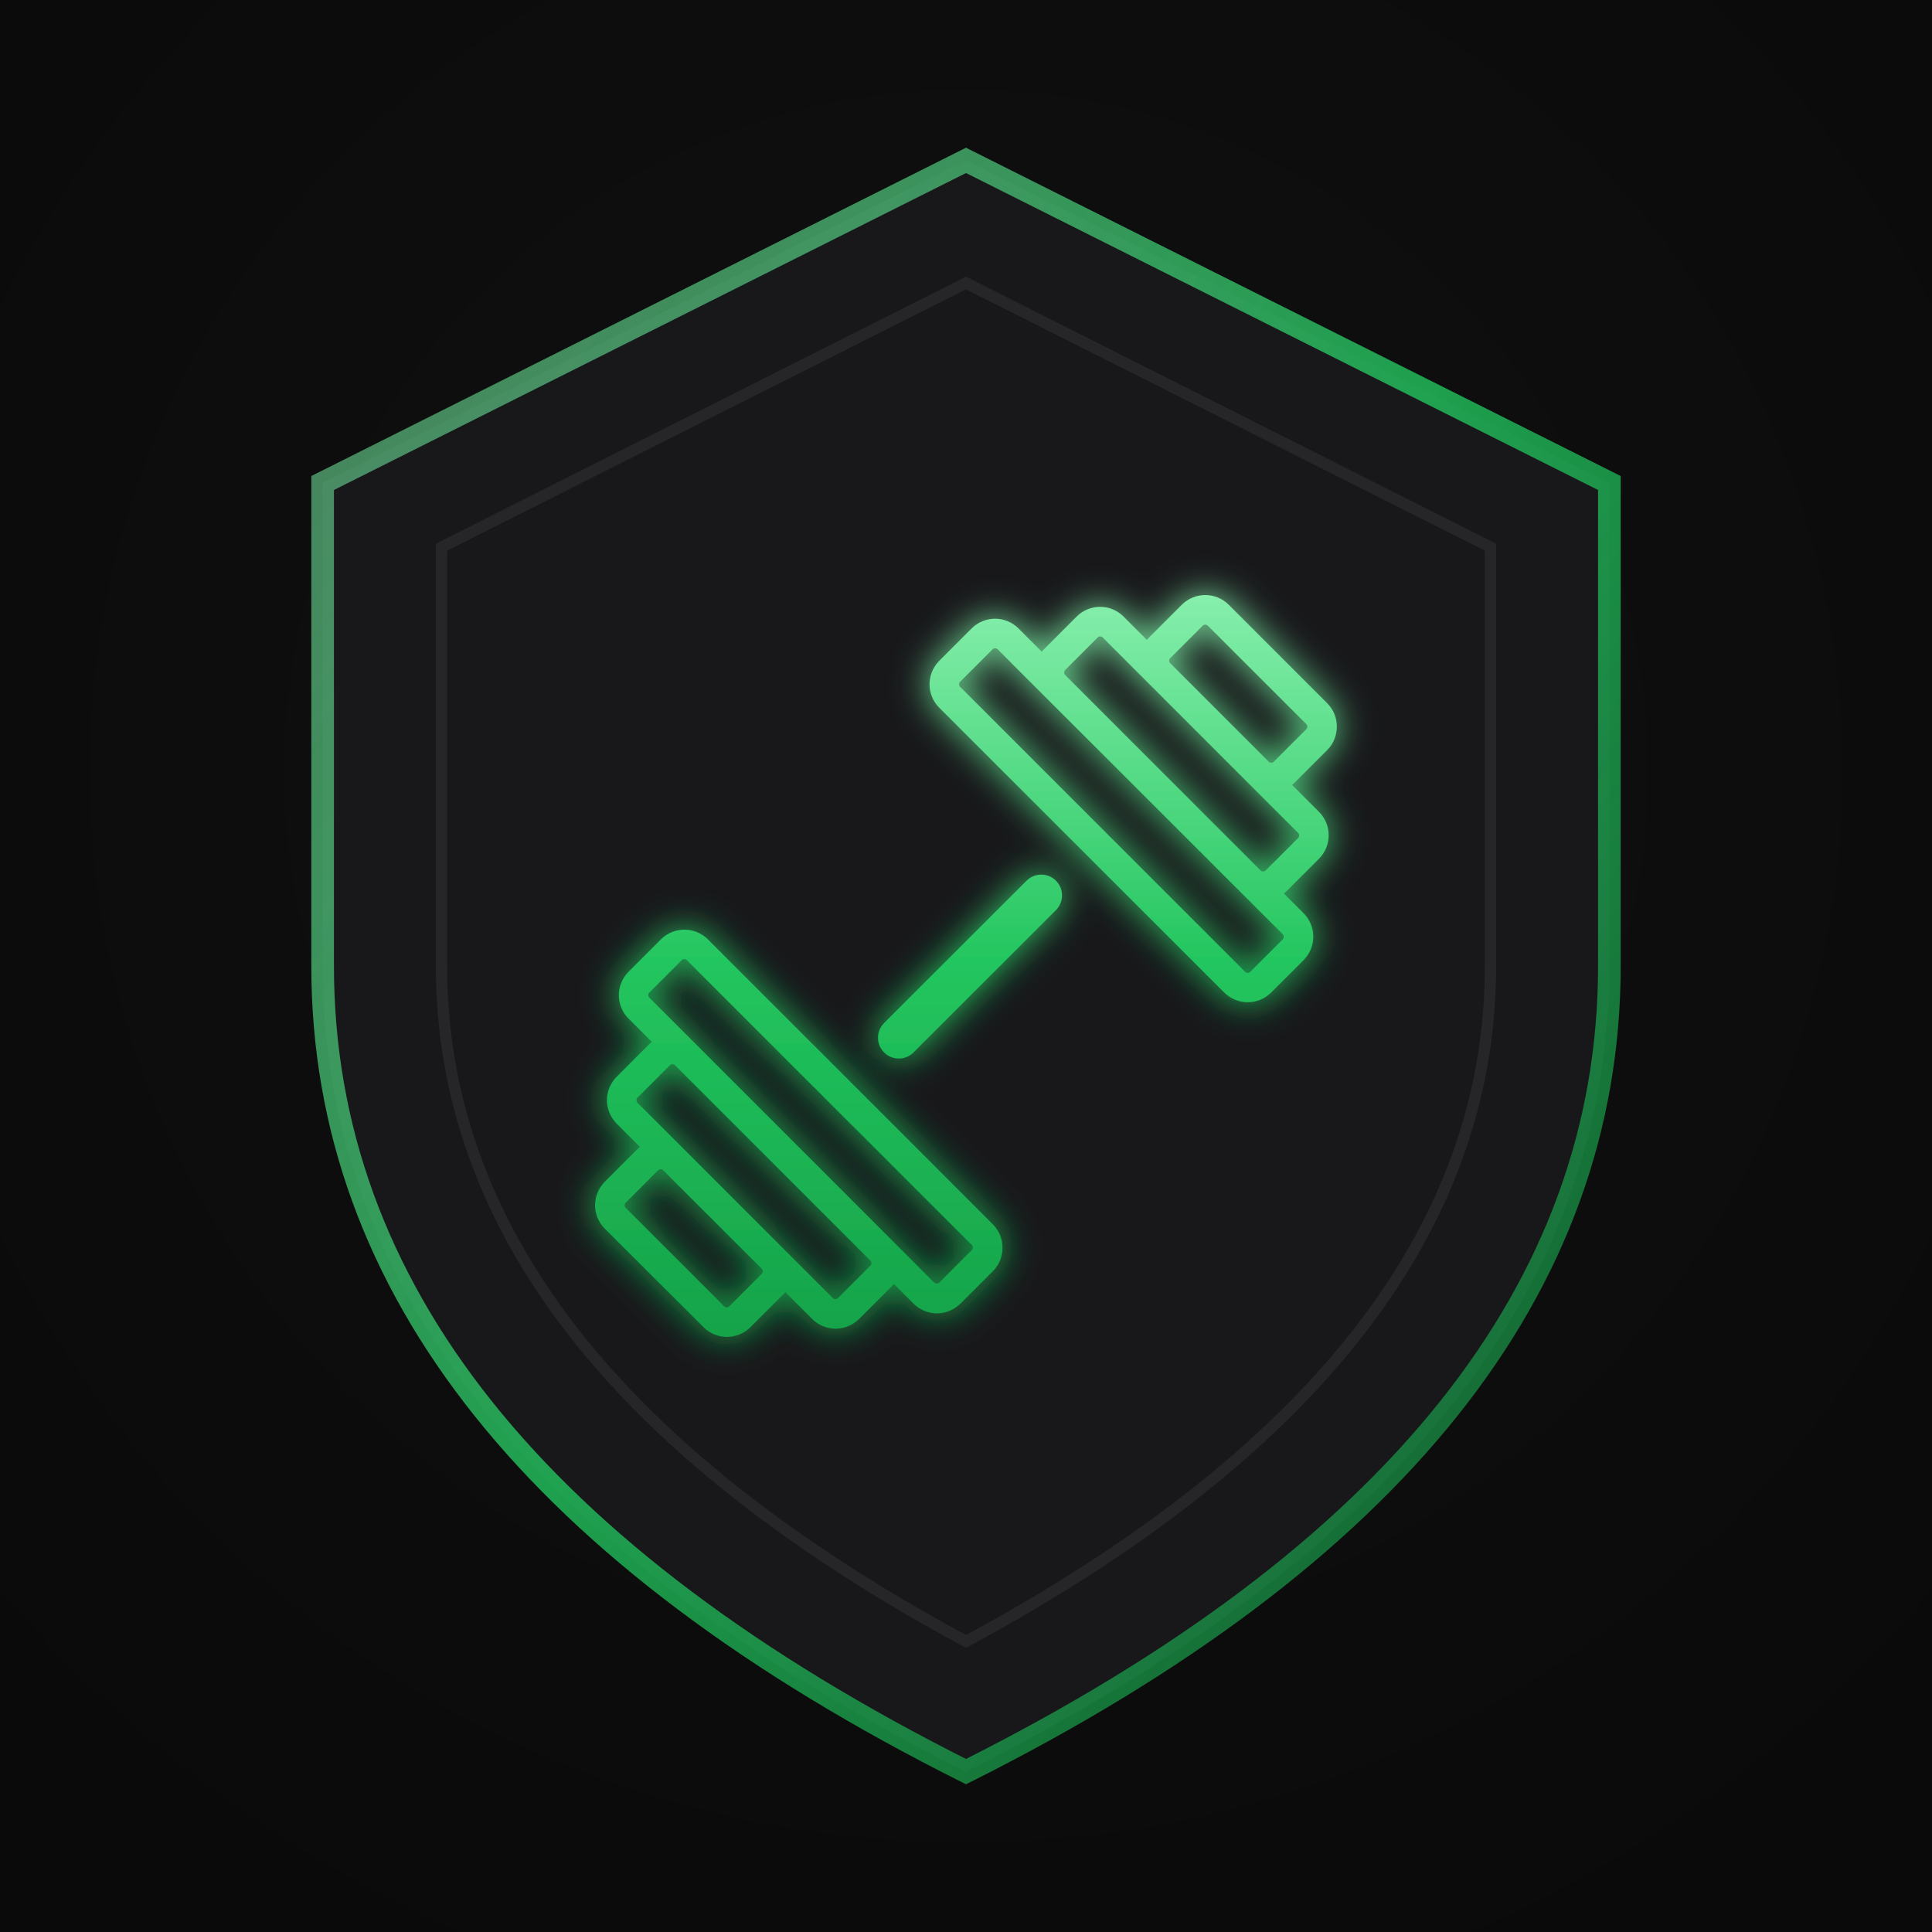
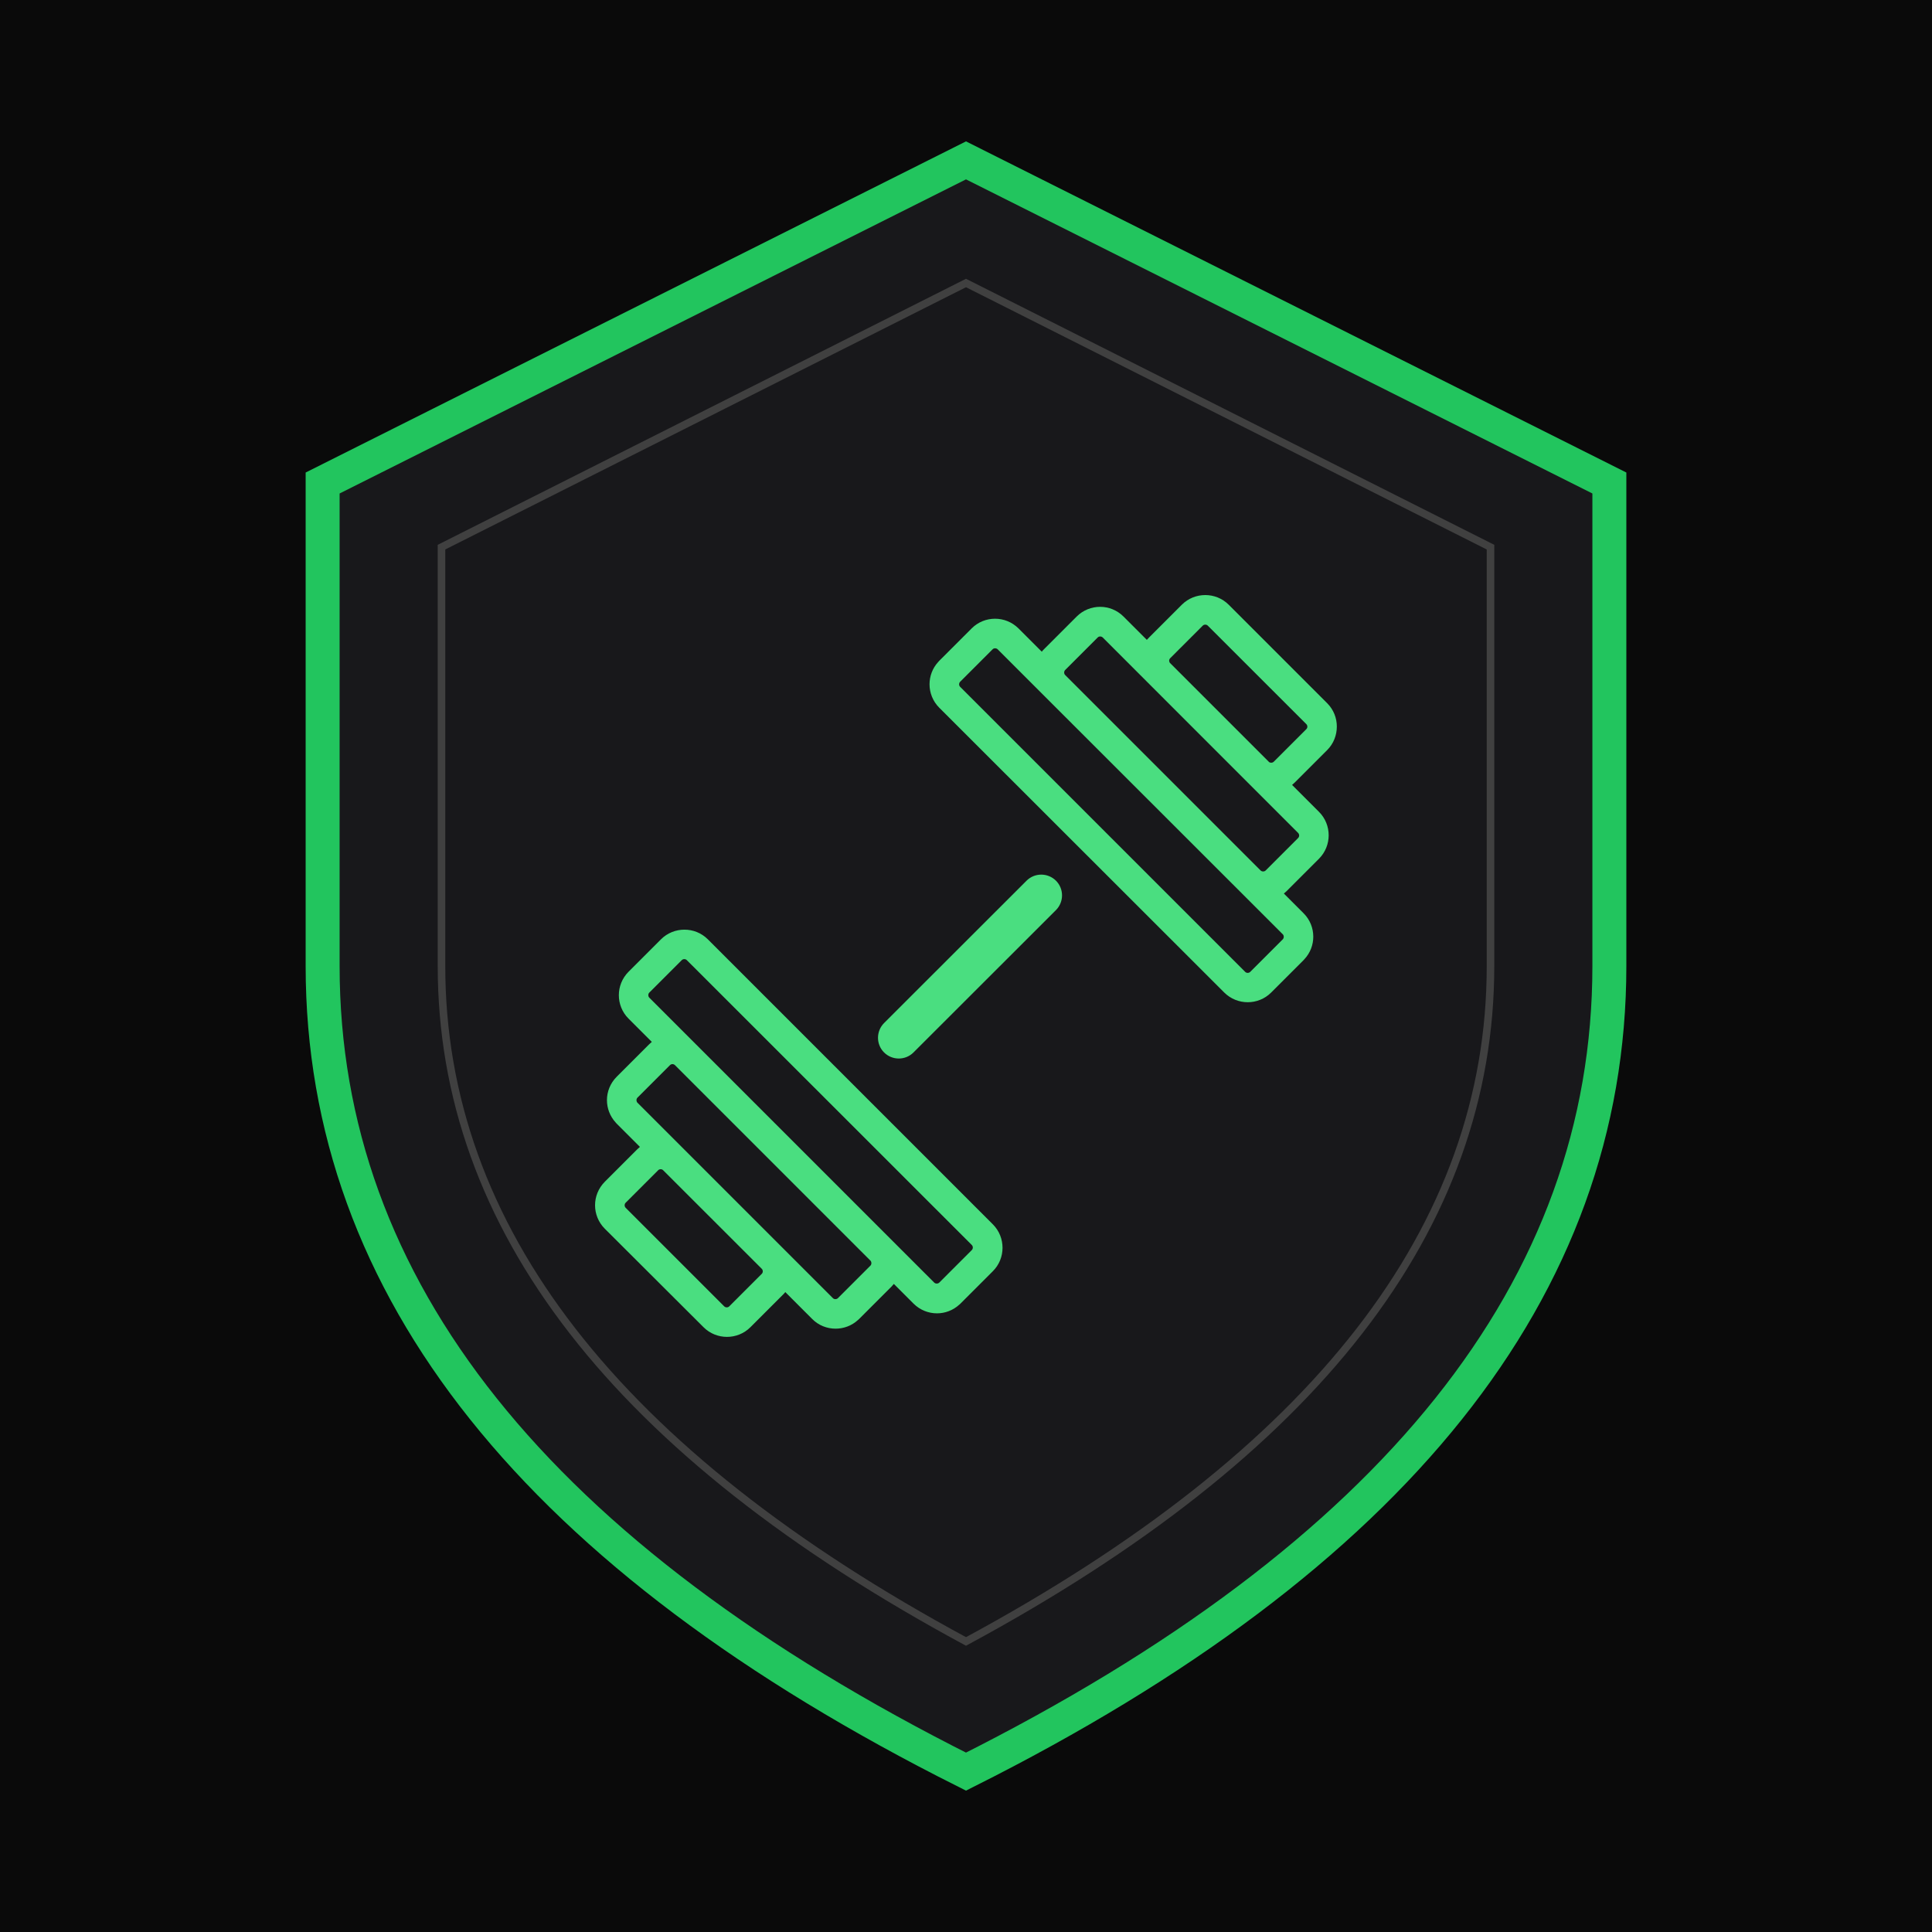
<svg xmlns="http://www.w3.org/2000/svg" width="1024" height="1024" viewBox="0 0 1024 1024">
-   <defs>
-     <radialGradient id="bgGradient" cx="50%" cy="40%" r="70%">
-       <stop offset="0%" stop-color="#111111" />
-       <stop offset="100%" stop-color="#0a0a0a" />
-     </radialGradient>
-     <linearGradient id="shieldGradient" x1="0%" y1="0%" x2="100%" y2="100%">
-       <stop offset="0%" stop-color="#86efac" stop-opacity="0.5" />
-       <stop offset="50%" stop-color="#22c55e" stop-opacity="0.8" />
-       <stop offset="100%" stop-color="#16a34a" stop-opacity="0.5" />
-     </linearGradient>
-     <linearGradient id="dumbbellGradient" x1="0%" y1="0%" x2="0%" y2="100%">
-       <stop offset="0%" stop-color="#86efac" />
-       <stop offset="50%" stop-color="#22c55e" />
-       <stop offset="100%" stop-color="#16a34a" />
-     </linearGradient>
-     <filter id="glow" x="-20%" y="-20%" width="140%" height="140%">
-       <feGaussianBlur stdDeviation="3" result="coloredBlur" />
-       <feMerge>
-         <feMergeNode in="coloredBlur" />
-         <feMergeNode in="SourceGraphic" />
-       </feMerge>
-     </filter>
-   </defs>
-   <rect width="1024" height="1024" fill="url(#bgGradient)" />
-   <path d="M512 85 L853 256 L853 512 Q853 768 512 939 Q171 768 171 512 L171 256 Z" fill="#18181b" stroke="url(#shieldGradient)" stroke-width="12" />
-   <path d="M512 150 L790 290 L790 512 Q790 720 512 870 Q234 720 234 512 L234 290 Z" fill="none" stroke="rgba(255, 255, 255, 0.06)" stroke-width="6" />
-   <g transform="translate(512, 512) scale(3.2) translate(-61.44, -61.44)" filter="url(#glow)">
-     <path d="M1.61,97.18l5.38-5.38c0.14-0.14,0.29-0.27,0.44-0.4l-3.86-3.86v0c-0.06-0.06-0.11-0.12-0.16-0.18 c-0.96-1.05-1.44-2.38-1.44-3.7c0-1.4,0.54-2.8,1.61-3.87l0,0l0,0l0,0l5.38-5.38l0,0c0.14-0.14,0.29-0.27,0.44-0.4l-3.86-3.86h0 c-1.07-1.07-1.6-2.48-1.6-3.88c0-1.4,0.54-2.8,1.6-3.87l0,0l0,0l0,0l5.38-5.38c1.07-1.07,2.48-1.6,3.88-1.6 c1.41,0,2.81,0.53,3.88,1.6l47.21,47.21c1.07,1.07,1.6,2.48,1.6,3.88c0,1.41-0.53,2.81-1.6,3.88l-5.38,5.38v0 c-0.06,0.06-0.12,0.11-0.18,0.16c-1.05,0.96-2.38,1.44-3.7,1.44c-1.4,0-2.8-0.54-3.87-1.6l0,0l0,0l0,0l-3.27-3.27 c-0.12,0.15-0.25,0.3-0.39,0.44l0,0l0,0l-5.38,5.38h0c-0.06,0.06-0.12,0.11-0.18,0.16c-1.04,0.95-2.37,1.43-3.7,1.43 c-1.41,0-2.81-0.53-3.87-1.6l0,0l0,0l0,0l-4.46-4.46c-0.12,0.15-0.25,0.3-0.4,0.44l-5.38,5.38c-1.07,1.07-2.48,1.6-3.88,1.6 c-1.4,0-2.81-0.53-3.88-1.6L1.61,104.95C0.54,103.88,0,102.47,0,101.07C0,99.66,0.54,98.26,1.61,97.18L1.61,97.18z M65.85,8.98 l-5.38,5.38h0l-0.05,0.05c-0.08,0.11-0.12,0.24-0.12,0.37c0,0.15,0.06,0.31,0.17,0.42h0l47.21,47.21c0.11,0.11,0.26,0.17,0.42,0.17 c0.15,0,0.31-0.06,0.42-0.17l5.38-5.38l0,0l0.05-0.05c0.08-0.1,0.12-0.24,0.12-0.37c0-0.16-0.05-0.31-0.16-0.42l0,0l0,0l-7.13-7.13 v0L74.41,16.71l-7.72-7.72v0c-0.11-0.11-0.26-0.17-0.42-0.17C66.11,8.81,65.96,8.87,65.85,8.98L65.85,8.98L65.85,8.98L65.85,8.98z M71.47,47.31c1.34-1.34,3.52-1.34,4.87,0c1.34,1.34,1.34,3.52,0,4.87L52.74,75.76c-1.34,1.34-3.52,1.34-4.87,0 c-1.34-1.34-1.34-3.52,0-4.87L71.47,47.31L71.47,47.31z M100.65,5.07l-5.38,5.38l0,0c-0.12,0.12-0.18,0.27-0.18,0.42 c0,0.13,0.04,0.25,0.12,0.36l0.06,0.06l0,0h0l16.32,16.32l0,0l0.05,0.05c0.1,0.08,0.23,0.11,0.36,0.11c0.15,0,0.31-0.06,0.42-0.17 l5.38-5.38v0c0.12-0.12,0.18-0.27,0.18-0.42c0-0.15-0.06-0.31-0.17-0.42l0,0v0L101.49,5.07l0,0c-0.11-0.11-0.26-0.17-0.42-0.17 S100.76,4.96,100.65,5.07L100.65,5.07L100.65,5.07z M91.81,6.98l5.38-5.38l0,0c1.07-1.07,2.48-1.6,3.88-1.6s2.81,0.53,3.88,1.6l0,0 l16.32,16.32h0l0,0l0,0c1.06,1.06,1.6,2.47,1.59,3.87c0,1.41-0.53,2.82-1.59,3.88h0l-5.38,5.38c-0.14,0.14-0.29,0.27-0.44,0.4 l4.46,4.46c1.07,1.07,1.6,2.48,1.6,3.88c0,1.41-0.54,2.81-1.6,3.88l-5.38,5.38l0,0l0,0l0,0c-0.14,0.14-0.29,0.27-0.44,0.39 l3.27,3.27l0,0l0,0l0,0c1.07,1.07,1.6,2.47,1.6,3.87c0,1.33-0.48,2.66-1.44,3.7c-0.05,0.06-0.1,0.12-0.16,0.18l0,0l-5.38,5.38 c-1.07,1.07-2.48,1.6-3.88,1.6c-1.41,0-2.81-0.54-3.88-1.6L57.01,18.66v0c-1.07-1.07-1.61-2.48-1.61-3.88 c0-1.33,0.48-2.66,1.44-3.7c0.05-0.06,0.1-0.12,0.16-0.18l0,0l5.38-5.38l0,0l0,0l0,0c1.07-1.07,2.47-1.6,3.87-1.6 c1.41,0,2.81,0.54,3.88,1.6l0,0l3.86,3.86c0.12-0.15,0.25-0.3,0.4-0.44l5.38-5.38c1.07-1.07,2.48-1.61,3.88-1.61 c1.41,0,2.81,0.54,3.88,1.61l3.86,3.86C91.54,7.27,91.67,7.12,91.81,6.98L91.81,6.98L91.81,6.98z M83.25,7.03l-5.38,5.38 c-0.11,0.11-0.17,0.26-0.17,0.42c0,0.15,0.05,0.3,0.16,0.41l0.01,0.01l32.36,32.36h0c0.11,0.11,0.26,0.17,0.42,0.17 c0.16,0,0.31-0.05,0.42-0.16l0,0h0l5.38-5.38c0.11-0.11,0.17-0.26,0.17-0.42c0-0.15-0.06-0.31-0.17-0.42l-8.31-8.31l0,0l0,0l0,0 l0,0L84.09,7.03c-0.11-0.11-0.27-0.17-0.42-0.17C83.51,6.86,83.36,6.91,83.25,7.03L83.25,7.03z M16.71,74.41L16.71,74.41 l32.36,32.36l0,0l0,0l0,0l0,0l0,0l0,0l0,0l7.11,7.11l0,0l0,0c0.11,0.11,0.27,0.16,0.42,0.16c0.13,0,0.26-0.04,0.37-0.12l0.05-0.05 v0l5.38-5.38c0.11-0.11,0.17-0.26,0.17-0.42c0-0.15-0.06-0.31-0.17-0.42L15.2,60.47c-0.11-0.11-0.26-0.17-0.42-0.17 c-0.15,0-0.31,0.06-0.42,0.17l-5.38,5.38v0l0,0c-0.11,0.11-0.16,0.27-0.16,0.42c0,0.15,0.06,0.31,0.17,0.42v0L16.71,74.41 L16.71,74.41z M45.66,110.29l-0.05-0.05L13.24,77.87h0l-0.06-0.06c-0.11-0.08-0.23-0.12-0.36-0.12c-0.15,0-0.3,0.06-0.42,0.18h0 l-5.38,5.38v0l0,0c-0.11,0.11-0.16,0.27-0.16,0.42c0,0.13,0.04,0.26,0.12,0.37l0.05,0.05v0l7.72,7.72l16.32,16.32l8.32,8.32h0l0,0 c0.12,0.12,0.27,0.17,0.42,0.17c0.13,0,0.26-0.04,0.37-0.12l0.05-0.05h0l5.38-5.38l0,0c0.11-0.11,0.16-0.27,0.16-0.42 C45.77,110.52,45.73,110.39,45.66,110.29L45.66,110.29z M10.45,95.27l-5.38,5.38c-0.11,0.11-0.17,0.26-0.17,0.42 s0.06,0.31,0.17,0.42l16.32,16.32c0.11,0.11,0.26,0.17,0.42,0.17c0.15,0,0.31-0.06,0.42-0.17l5.38-5.38 c0.11-0.11,0.17-0.26,0.17-0.42c0-0.16-0.06-0.31-0.17-0.42L11.28,95.27l-0.01-0.01c-0.11-0.11-0.26-0.16-0.41-0.16 C10.71,95.1,10.56,95.16,10.45,95.27L10.45,95.27z" fill="url(#dumbbellGradient)" />
+   <rect width="1024" height="1024" fill="#0a0a0a" />
+   <path d="M512 85 L853 256 L853 512 Q853 768 512 939 Q171 768 171 512 L171 256 Z" fill="#18181b" stroke="#22c55e" stroke-width="18" />
+   <path d="M512 150 L790 290 L790 512 Q790 720 512 870 Q234 720 234 512 L234 290 Z" fill="none" stroke="#404040" stroke-width="4" />
+   <g transform="translate(512, 512) scale(3.2) translate(-61.44, -61.44)">
+     <path d="M1.61,97.18l5.38-5.38c0.14-0.14,0.29-0.27,0.44-0.4l-3.86-3.86v0c-0.06-0.06-0.11-0.12-0.16-0.18 c-0.96-1.05-1.44-2.38-1.44-3.7c0-1.4,0.54-2.8,1.61-3.87l0,0l0,0l0,0l5.38-5.38l0,0c0.14-0.14,0.29-0.27,0.44-0.4l-3.86-3.86h0 c-1.07-1.07-1.6-2.48-1.6-3.88c0-1.4,0.54-2.8,1.6-3.87l0,0l0,0l0,0l5.38-5.38c1.07-1.07,2.48-1.6,3.88-1.6 c1.41,0,2.81,0.53,3.88,1.6l47.21,47.21c1.07,1.07,1.6,2.48,1.6,3.88c0,1.41-0.53,2.81-1.6,3.88l-5.38,5.38v0 c-0.06,0.06-0.12,0.11-0.18,0.16c-1.05,0.96-2.38,1.44-3.7,1.44c-1.4,0-2.8-0.54-3.87-1.6l0,0l0,0l0,0l-3.27-3.27 c-0.12,0.15-0.25,0.3-0.39,0.44l0,0l0,0l-5.38,5.38h0c-0.06,0.06-0.12,0.11-0.18,0.16c-1.04,0.95-2.37,1.43-3.7,1.43 c-1.41,0-2.81-0.53-3.87-1.6l0,0l0,0l0,0l-4.46-4.46c-0.12,0.15-0.25,0.3-0.4,0.44l-5.38,5.38c-1.07,1.07-2.48,1.6-3.88,1.6 c-1.4,0-2.81-0.53-3.88-1.6L1.61,104.95C0.54,103.88,0,102.47,0,101.07C0,99.66,0.54,98.26,1.61,97.18L1.61,97.18z M65.85,8.98 l-5.38,5.38h0l-0.05,0.05c-0.08,0.11-0.12,0.24-0.12,0.37c0,0.15,0.06,0.31,0.17,0.42h0l47.21,47.21c0.11,0.11,0.26,0.17,0.42,0.17 c0.15,0,0.31-0.06,0.42-0.17l5.38-5.38l0,0l0.05-0.05c0.08-0.1,0.12-0.24,0.12-0.37c0-0.16-0.05-0.31-0.16-0.42l0,0l0,0l-7.13-7.13 v0L74.41,16.71l-7.72-7.72v0c-0.11-0.11-0.26-0.17-0.42-0.17C66.11,8.81,65.96,8.87,65.85,8.98L65.85,8.98L65.85,8.98L65.85,8.98z M71.47,47.31c1.34-1.34,3.52-1.34,4.87,0c1.34,1.34,1.34,3.52,0,4.87L52.74,75.76c-1.34,1.34-3.52,1.34-4.87,0 c-1.34-1.34-1.34-3.52,0-4.87L71.47,47.31L71.47,47.31z M100.65,5.07l-5.38,5.38l0,0c-0.12,0.12-0.18,0.27-0.18,0.42 c0,0.13,0.04,0.25,0.12,0.36l0.06,0.06l0,0h0l16.32,16.32l0,0l0.05,0.05c0.1,0.08,0.23,0.11,0.36,0.11c0.15,0,0.31-0.06,0.42-0.17 l5.38-5.38v0c0.12-0.12,0.18-0.27,0.18-0.42c0-0.15-0.06-0.31-0.17-0.42l0,0v0L101.49,5.07l0,0c-0.11-0.11-0.26-0.17-0.42-0.17 S100.76,4.96,100.65,5.07L100.65,5.07L100.65,5.07z M91.81,6.98l5.38-5.38l0,0c1.07-1.07,2.48-1.6,3.88-1.6s2.81,0.53,3.88,1.6l0,0 l16.32,16.32h0l0,0l0,0c1.06,1.06,1.6,2.47,1.59,3.87c0,1.41-0.53,2.82-1.59,3.88h0l-5.38,5.38c-0.14,0.14-0.29,0.27-0.44,0.4 l4.46,4.46c1.07,1.07,1.6,2.48,1.6,3.88c0,1.41-0.54,2.81-1.6,3.88l-5.38,5.38l0,0l0,0l0,0c-0.14,0.14-0.29,0.27-0.44,0.39 l3.27,3.27l0,0l0,0l0,0c1.07,1.07,1.6,2.47,1.6,3.87c0,1.33-0.48,2.66-1.44,3.7c-0.05,0.06-0.1,0.12-0.16,0.18l0,0l-5.38,5.38 c-1.07,1.07-2.48,1.6-3.88,1.6c-1.41,0-2.81-0.54-3.88-1.6L57.01,18.66v0c-1.07-1.07-1.61-2.48-1.61-3.88 c0-1.33,0.48-2.66,1.44-3.7c0.05-0.06,0.1-0.12,0.16-0.18l0,0l5.38-5.38l0,0l0,0l0,0c1.07-1.07,2.47-1.6,3.87-1.6 c1.41,0,2.81,0.54,3.88,1.6l0,0l3.86,3.86c0.12-0.15,0.25-0.3,0.4-0.44l5.38-5.38c1.07-1.07,2.48-1.61,3.88-1.61 c1.41,0,2.81,0.54,3.88,1.61l3.86,3.86C91.54,7.27,91.67,7.12,91.81,6.98L91.81,6.98L91.81,6.98z M83.25,7.03l-5.38,5.38 c-0.11,0.11-0.17,0.26-0.17,0.42c0,0.15,0.05,0.3,0.16,0.41l0.01,0.01l32.36,32.36h0c0.11,0.11,0.26,0.17,0.42,0.17 c0.16,0,0.31-0.05,0.42-0.16l0,0h0l5.38-5.38c0.11-0.11,0.17-0.26,0.17-0.42c0-0.15-0.06-0.31-0.17-0.42l-8.31-8.31l0,0l0,0l0,0 l0,0L84.09,7.03c-0.11-0.11-0.27-0.17-0.42-0.17C83.51,6.86,83.36,6.91,83.25,7.03L83.25,7.03z M16.71,74.41L16.71,74.41 l32.36,32.36l0,0l0,0l0,0l0,0l0,0l0,0l0,0l7.11,7.11l0,0l0,0c0.11,0.11,0.27,0.16,0.42,0.16c0.13,0,0.26-0.04,0.37-0.12l0.05-0.05 v0l5.38-5.38c0.11-0.11,0.17-0.26,0.17-0.42c0-0.15-0.06-0.31-0.17-0.42L15.2,60.47c-0.11-0.11-0.26-0.17-0.42-0.17 c-0.15,0-0.31,0.06-0.42,0.17l-5.38,5.38v0l0,0c-0.11,0.11-0.16,0.27-0.16,0.42c0,0.15,0.06,0.31,0.17,0.42v0L16.71,74.41 L16.71,74.41z M45.66,110.29l-0.05-0.05L13.24,77.87h0l-0.06-0.06c-0.11-0.08-0.23-0.12-0.36-0.12c-0.15,0-0.3,0.06-0.42,0.18h0 l-5.38,5.38v0l0,0c-0.11,0.11-0.16,0.27-0.16,0.42c0,0.13,0.04,0.26,0.12,0.37l0.05,0.05v0l7.72,7.72l16.32,16.32l8.32,8.32h0l0,0 c0.12,0.12,0.27,0.17,0.42,0.17c0.13,0,0.26-0.04,0.37-0.12l0.05-0.05h0l5.38-5.38l0,0c0.11-0.11,0.16-0.27,0.16-0.42 C45.77,110.52,45.73,110.39,45.66,110.29L45.66,110.29z M10.45,95.27l-5.38,5.38c-0.11,0.11-0.17,0.26-0.17,0.42 s0.06,0.31,0.17,0.42l16.32,16.32c0.11,0.11,0.26,0.17,0.42,0.17c0.15,0,0.31-0.06,0.42-0.17l5.38-5.38 c0.11-0.11,0.17-0.26,0.17-0.42c0-0.16-0.06-0.31-0.17-0.42L11.28,95.27l-0.01-0.01c-0.11-0.11-0.26-0.16-0.41-0.16 C10.71,95.1,10.56,95.16,10.45,95.27L10.45,95.27z" fill="#4ade80" />
  </g>
</svg>
